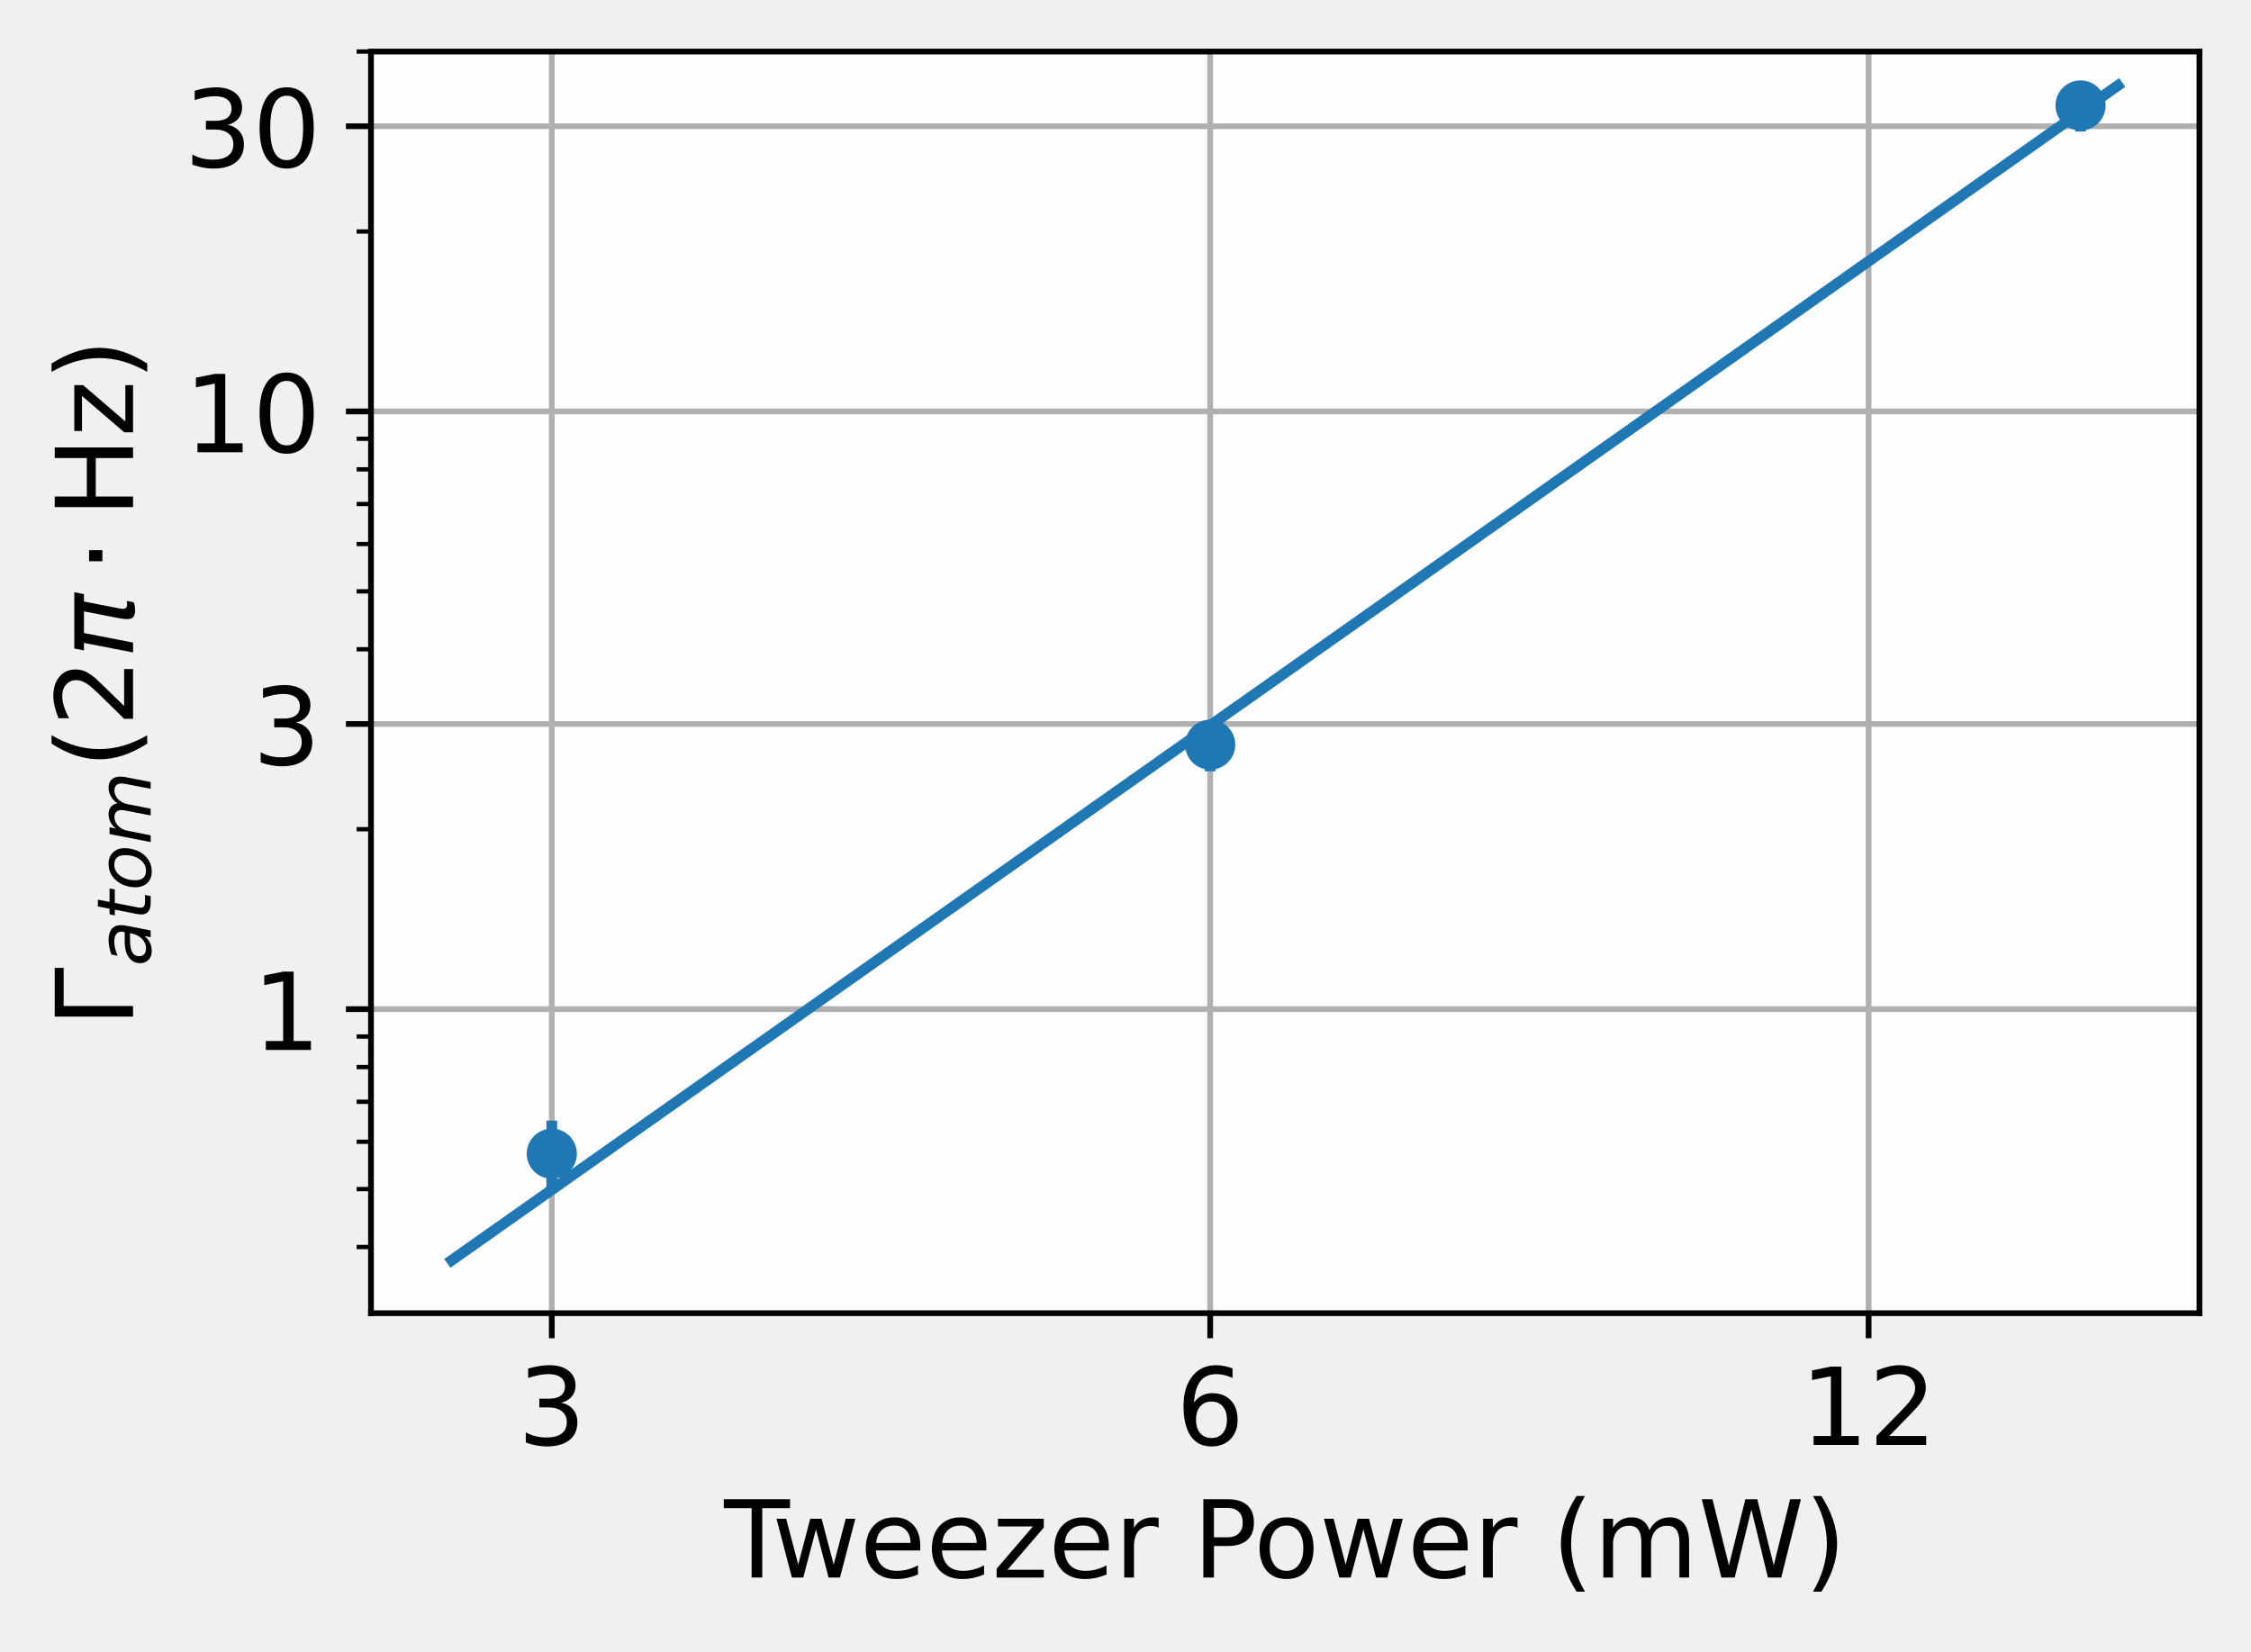
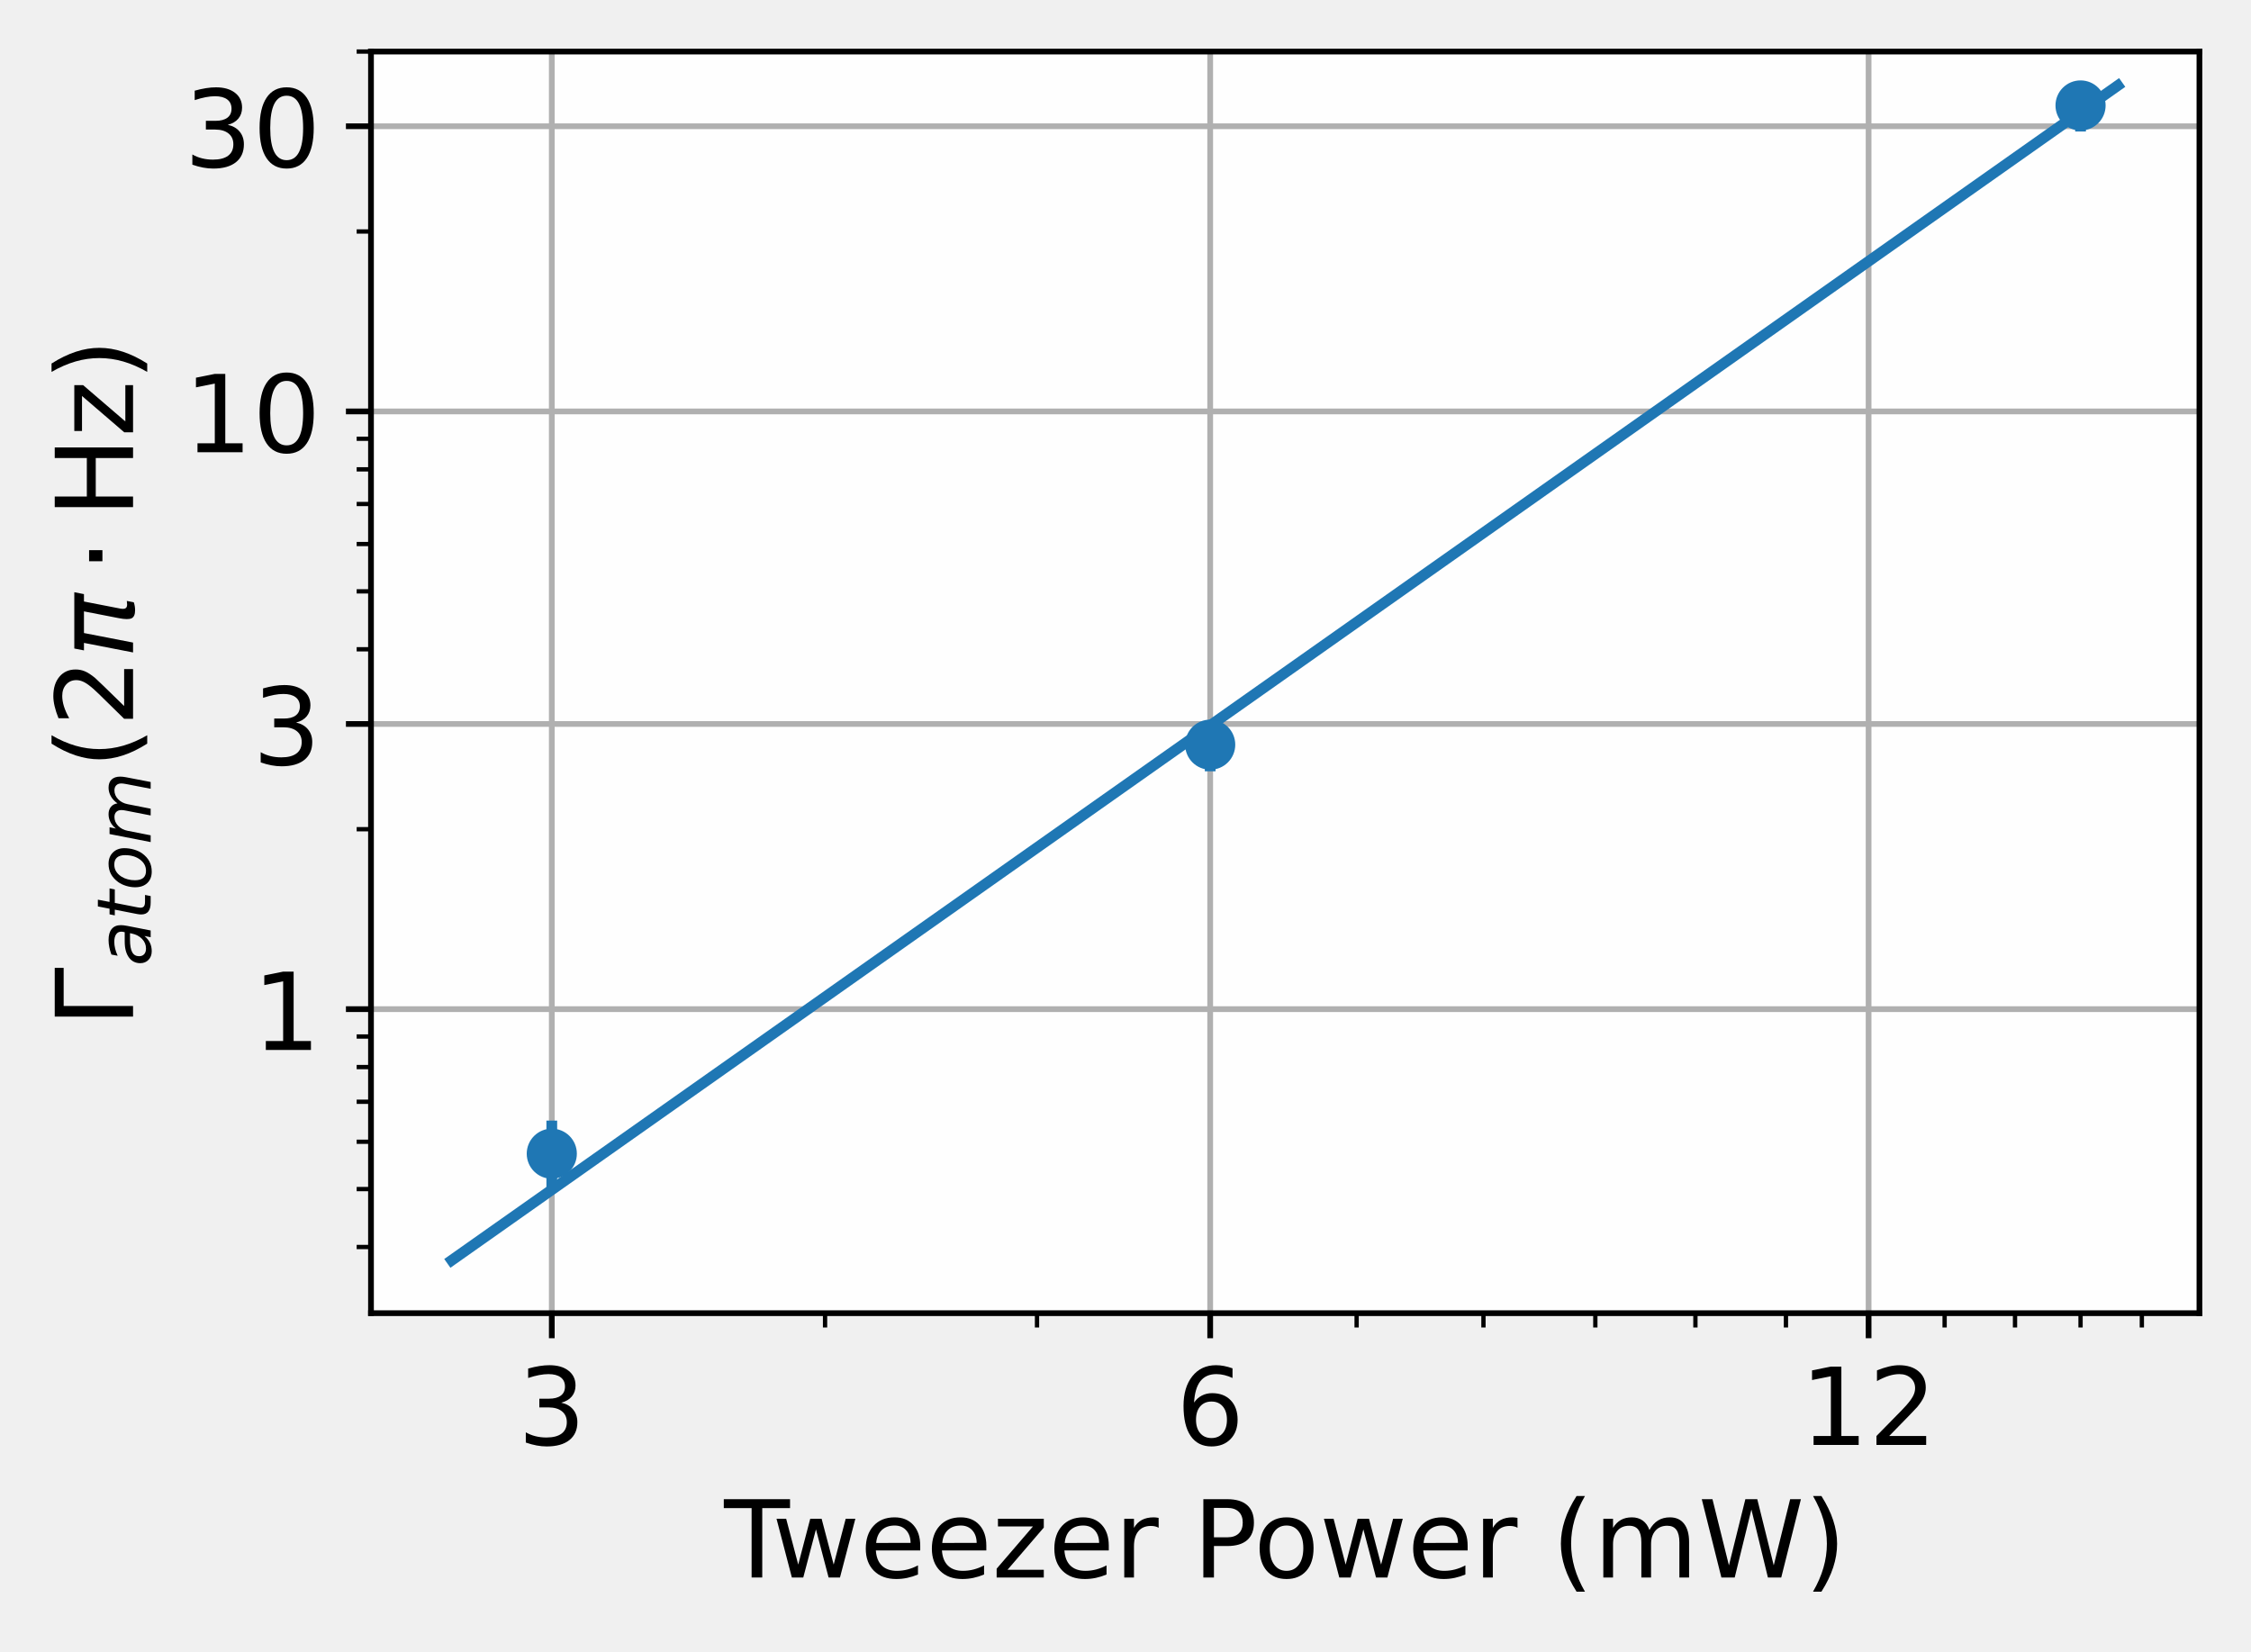
<svg xmlns="http://www.w3.org/2000/svg" xmlns:xlink="http://www.w3.org/1999/xlink" height="230.634pt" version="1.1" viewBox="0 0 314.333 230.634" width="314.333pt">
  <defs>
    <style type="text/css">*{stroke-linecap:butt;stroke-linejoin:round;}</style>
  </defs>
  <g id="figure_1">
    <g id="patch_1">
      <path d="M 0 230.634  L 314.333 230.634  L 314.333 0  L 0 0  z " style="fill:none;" />
    </g>
    <g id="axes_1">
      <g id="patch_2">
        <path d="M 51.805 183.4  L 307.133 183.4  L 307.133 7.2  L 51.805 7.2  z " style="fill:none;" />
      </g>
      <g id="patch_3">
        <path clip-path="url(#p6baf247688)" d="M 51.805 183.4  L 307.133 183.4  L 307.133 7.2  L 51.805 7.2  z " style="fill:#ffffff;opacity:0.9;" />
      </g>
      <g id="matplotlib.axis_1">
        <g id="xtick_1">
          <g id="line2d_1">
            <path clip-path="url(#p6baf247688)" d="M 77.053 183.4  L 77.053 7.2  " style="fill:none;stroke:#b0b0b0;stroke-linecap:square;stroke-width:0.8;" />
          </g>
          <g id="line2d_2">
            <defs>
              <path d="M 0 0  L 0 3.5  " id="m005f0a59be" style="stroke:#000000;stroke-width:0.8;" />
            </defs>
            <g>
              <use style="stroke:#000000;stroke-width:0.8;" x="77.053" xlink:href="#m005f0a59be" y="183.4" />
            </g>
          </g>
          <g id="text_1">
            <g transform="translate(72.28153 201.7977)scale(0.15 -0.15)">
              <defs>
                <path d="M 40.578 39.312  Q 47.656 37.797 51.625 33  Q 55.609 28.219 55.609 21.188  Q 55.609 10.406 48.188 4.484  Q 40.766 -1.422 27.094 -1.422  Q 22.516 -1.422 17.656 -0.516  Q 12.797 0.391 7.625 2.203  L 7.625 11.719  Q 11.719 9.328 16.594 8.109  Q 21.484 6.891 26.812 6.891  Q 36.078 6.891 40.938 10.547  Q 45.797 14.203 45.797 21.188  Q 45.797 27.641 41.281 31.266  Q 36.766 34.906 28.719 34.906  L 20.219 34.906  L 20.219 43.016  L 29.109 43.016  Q 36.375 43.016 40.234 45.922  Q 44.094 48.828 44.094 54.297  Q 44.094 59.906 40.109 62.906  Q 36.141 65.922 28.719 65.922  Q 24.656 65.922 20.016 65.031  Q 15.375 64.156 9.812 62.312  L 9.812 71.094  Q 15.438 72.656 20.344 73.438  Q 25.25 74.219 29.594 74.219  Q 40.828 74.219 47.359 69.109  Q 53.906 64.016 53.906 55.328  Q 53.906 49.266 50.438 45.094  Q 46.969 40.922 40.578 39.312  z " id="DejaVuSans-51" />
              </defs>
              <use xlink:href="#DejaVuSans-51" />
            </g>
          </g>
        </g>
        <g id="xtick_2">
          <g id="line2d_3">
            <path clip-path="url(#p6baf247688)" d="M 168.993 183.4  L 168.993 7.2  " style="fill:none;stroke:#b0b0b0;stroke-linecap:square;stroke-width:0.8;" />
          </g>
          <g id="line2d_4">
            <g>
              <use style="stroke:#000000;stroke-width:0.8;" x="168.993" xlink:href="#m005f0a59be" y="183.4" />
            </g>
          </g>
          <g id="text_2">
            <g transform="translate(164.2213 201.7977)scale(0.15 -0.15)">
              <defs>
                <path d="M 33.016 40.375  Q 26.375 40.375 22.484 35.828  Q 18.609 31.297 18.609 23.391  Q 18.609 15.531 22.484 10.953  Q 26.375 6.391 33.016 6.391  Q 39.656 6.391 43.531 10.953  Q 47.406 15.531 47.406 23.391  Q 47.406 31.297 43.531 35.828  Q 39.656 40.375 33.016 40.375  z M 52.594 71.297  L 52.594 62.312  Q 48.875 64.062 45.094 64.984  Q 41.312 65.922 37.594 65.922  Q 27.828 65.922 22.672 59.328  Q 17.531 52.734 16.797 39.406  Q 19.672 43.656 24.016 45.922  Q 28.375 48.188 33.594 48.188  Q 44.578 48.188 50.953 41.516  Q 57.328 34.859 57.328 23.391  Q 57.328 12.156 50.688 5.359  Q 44.047 -1.422 33.016 -1.422  Q 20.359 -1.422 13.672 8.266  Q 6.984 17.969 6.984 36.375  Q 6.984 53.656 15.188 63.938  Q 23.391 74.219 37.203 74.219  Q 40.922 74.219 44.703 73.484  Q 48.484 72.75 52.594 71.297  z " id="DejaVuSans-54" />
              </defs>
              <use xlink:href="#DejaVuSans-54" />
            </g>
          </g>
        </g>
        <g id="xtick_3">
          <g id="line2d_5">
            <path clip-path="url(#p6baf247688)" d="M 260.933 183.4  L 260.933 7.2  " style="fill:none;stroke:#b0b0b0;stroke-linecap:square;stroke-width:0.8;" />
          </g>
          <g id="line2d_6">
            <g>
              <use style="stroke:#000000;stroke-width:0.8;" x="260.933" xlink:href="#m005f0a59be" y="183.4" />
            </g>
          </g>
          <g id="text_3">
            <g transform="translate(251.3892 201.7977)scale(0.15 -0.15)">
              <defs>
                <path d="M 12.406 8.297  L 28.516 8.297  L 28.516 63.922  L 10.984 60.406  L 10.984 69.391  L 28.422 72.906  L 38.281 72.906  L 38.281 8.297  L 54.391 8.297  L 54.391 0  L 12.406 0  z " id="DejaVuSans-49" />
                <path d="M 19.188 8.297  L 53.609 8.297  L 53.609 0  L 7.328 0  L 7.328 8.297  Q 12.938 14.109 22.625 23.891  Q 32.328 33.688 34.812 36.531  Q 39.547 41.844 41.422 45.531  Q 43.312 49.219 43.312 52.781  Q 43.312 58.594 39.234 62.25  Q 35.156 65.922 28.609 65.922  Q 23.969 65.922 18.812 64.312  Q 13.672 62.703 7.812 59.422  L 7.812 69.391  Q 13.766 71.781 18.938 73  Q 24.125 74.219 28.422 74.219  Q 39.75 74.219 46.484 68.547  Q 53.219 62.891 53.219 53.422  Q 53.219 48.922 51.531 44.891  Q 49.859 40.875 45.406 35.406  Q 44.188 33.984 37.641 27.219  Q 31.109 20.453 19.188 8.297  z " id="DejaVuSans-50" />
              </defs>
              <use xlink:href="#DejaVuSans-49" />
              <use x="63.623" xlink:href="#DejaVuSans-50" />
+             </g>
+           </g>
+         </g>
+         <g id="xtick_4">
+           <g id="line2d_7">
+             <defs>
+               <path d="M 0 0  L 0 2  " id="m6449f80ab4" style="stroke:#000000;stroke-width:0.6;" />
+             </defs>
+             <g>
+               <use style="stroke:#000000;stroke-width:0.6;" x="115.212" xlink:href="#m6449f80ab4" y="183.4" />
+             </g>
+           </g>
+         </g>
+         <g id="xtick_5">
+           <g id="line2d_8">
+             <g>
+               <use style="stroke:#000000;stroke-width:0.6;" x="144.81" xlink:href="#m6449f80ab4" y="183.4" />
+             </g>
+           </g>
+         </g>
+         <g id="xtick_6">
+           <g id="line2d_9">
+             <g>
+               <use style="stroke:#000000;stroke-width:0.6;" x="189.44" xlink:href="#m6449f80ab4" y="183.4" />
+             </g>
+           </g>
+         </g>
+         <g id="xtick_7">
+           <g id="line2d_10">
+             <g>
+               <use style="stroke:#000000;stroke-width:0.6;" x="207.152" xlink:href="#m6449f80ab4" y="183.4" />
+             </g>
+           </g>
+         </g>
+         <g id="xtick_8">
+           <g id="line2d_11">
+             <g>
+               <use style="stroke:#000000;stroke-width:0.6;" x="222.774" xlink:href="#m6449f80ab4" y="183.4" />
+             </g>
+           </g>
+         </g>
+         <g id="xtick_9">
+           <g id="line2d_12">
+             <g>
+               <use style="stroke:#000000;stroke-width:0.6;" x="236.75" xlink:href="#m6449f80ab4" y="183.4" />
+             </g>
+           </g>
+         </g>
+         <g id="xtick_10">
+           <g id="line2d_13">
+             <g>
+               <use style="stroke:#000000;stroke-width:0.6;" x="249.392" xlink:href="#m6449f80ab4" y="183.4" />
+             </g>
+           </g>
+         </g>
+         <g id="xtick_11">
+           <g id="line2d_14">
+             <g>
+               <use style="stroke:#000000;stroke-width:0.6;" x="271.55" xlink:href="#m6449f80ab4" y="183.4" />
+             </g>
+           </g>
+         </g>
+         <g id="xtick_12">
+           <g id="line2d_15">
+             <g>
+               <use style="stroke:#000000;stroke-width:0.6;" x="281.38" xlink:href="#m6449f80ab4" y="183.4" />
+             </g>
+           </g>
+         </g>
+         <g id="xtick_13">
+           <g id="line2d_16">
+             <g>
+               <use style="stroke:#000000;stroke-width:0.6;" x="290.531" xlink:href="#m6449f80ab4" y="183.4" />
+             </g>
+           </g>
+         </g>
+         <g id="xtick_14">
+           <g id="line2d_17">
+             <g>
+               <use style="stroke:#000000;stroke-width:0.6;" x="299.091" xlink:href="#m6449f80ab4" y="183.4" />
            </g>
          </g>
        </g>
        <g id="text_4">
          <g transform="translate(101.116 220.3148)scale(0.15 -0.15)">
            <defs>
              <path d="M -0.297 72.906  L 61.375 72.906  L 61.375 64.594  L 35.5 64.594  L 35.5 0  L 25.594 0  L 25.594 64.594  L -0.297 64.594  z " id="DejaVuSans-84" />
              <path d="M 4.203 54.688  L 13.188 54.688  L 24.422 12.016  L 35.594 54.688  L 46.188 54.688  L 57.422 12.016  L 68.609 54.688  L 77.594 54.688  L 63.281 0  L 52.688 0  L 40.922 44.828  L 29.109 0  L 18.5 0  z " id="DejaVuSans-119" />
              <path d="M 56.203 29.594  L 56.203 25.203  L 14.891 25.203  Q 15.484 15.922 20.484 11.062  Q 25.484 6.203 34.422 6.203  Q 39.594 6.203 44.453 7.469  Q 49.312 8.734 54.109 11.281  L 54.109 2.781  Q 49.266 0.734 44.188 -0.344  Q 39.109 -1.422 33.891 -1.422  Q 20.797 -1.422 13.156 6.188  Q 5.516 13.812 5.516 26.812  Q 5.516 40.234 12.766 48.109  Q 20.016 56 32.328 56  Q 43.359 56 49.781 48.891  Q 56.203 41.797 56.203 29.594  z M 47.219 32.234  Q 47.125 39.594 43.094 43.984  Q 39.062 48.391 32.422 48.391  Q 24.906 48.391 20.391 44.141  Q 15.875 39.891 15.188 32.172  z " id="DejaVuSans-101" />
              <path d="M 5.516 54.688  L 48.188 54.688  L 48.188 46.484  L 14.406 7.172  L 48.188 7.172  L 48.188 0  L 4.297 0  L 4.297 8.203  L 38.094 47.516  L 5.516 47.516  z " id="DejaVuSans-122" />
              <path d="M 41.109 46.297  Q 39.594 47.172 37.812 47.578  Q 36.031 48 33.891 48  Q 26.266 48 22.188 43.047  Q 18.109 38.094 18.109 28.812  L 18.109 0  L 9.078 0  L 9.078 54.688  L 18.109 54.688  L 18.109 46.188  Q 20.953 51.172 25.484 53.578  Q 30.031 56 36.531 56  Q 37.453 56 38.578 55.875  Q 39.703 55.766 41.062 55.516  z " id="DejaVuSans-114" />
              <path id="DejaVuSans-32" />
              <path d="M 19.672 64.797  L 19.672 37.406  L 32.078 37.406  Q 38.969 37.406 42.719 40.969  Q 46.484 44.531 46.484 51.125  Q 46.484 57.672 42.719 61.234  Q 38.969 64.797 32.078 64.797  z M 9.812 72.906  L 32.078 72.906  Q 44.344 72.906 50.609 67.359  Q 56.891 61.812 56.891 51.125  Q 56.891 40.328 50.609 34.812  Q 44.344 29.297 32.078 29.297  L 19.672 29.297  L 19.672 0  L 9.812 0  z " id="DejaVuSans-80" />
              <path d="M 30.609 48.391  Q 23.391 48.391 19.188 42.75  Q 14.984 37.109 14.984 27.297  Q 14.984 17.484 19.156 11.844  Q 23.344 6.203 30.609 6.203  Q 37.797 6.203 41.984 11.859  Q 46.188 17.531 46.188 27.297  Q 46.188 37.016 41.984 42.703  Q 37.797 48.391 30.609 48.391  z M 30.609 56  Q 42.328 56 49.016 48.375  Q 55.719 40.766 55.719 27.297  Q 55.719 13.875 49.016 6.219  Q 42.328 -1.422 30.609 -1.422  Q 18.844 -1.422 12.172 6.219  Q 5.516 13.875 5.516 27.297  Q 5.516 40.766 12.172 48.375  Q 18.844 56 30.609 56  z " id="DejaVuSans-111" />
              <path d="M 31 75.875  Q 24.469 64.656 21.281 53.656  Q 18.109 42.672 18.109 31.391  Q 18.109 20.125 21.312 9.062  Q 24.516 -2 31 -13.188  L 23.188 -13.188  Q 15.875 -1.703 12.234 9.375  Q 8.594 20.453 8.594 31.391  Q 8.594 42.281 12.203 53.312  Q 15.828 64.359 23.188 75.875  z " id="DejaVuSans-40" />
              <path d="M 52 44.188  Q 55.375 50.25 60.062 53.125  Q 64.75 56 71.094 56  Q 79.641 56 84.281 50.016  Q 88.922 44.047 88.922 33.016  L 88.922 0  L 79.891 0  L 79.891 32.719  Q 79.891 40.578 77.094 44.375  Q 74.312 48.188 68.609 48.188  Q 61.625 48.188 57.562 43.547  Q 53.516 38.922 53.516 30.906  L 53.516 0  L 44.484 0  L 44.484 32.719  Q 44.484 40.625 41.703 44.406  Q 38.922 48.188 33.109 48.188  Q 26.219 48.188 22.156 43.531  Q 18.109 38.875 18.109 30.906  L 18.109 0  L 9.078 0  L 9.078 54.688  L 18.109 54.688  L 18.109 46.188  Q 21.188 51.219 25.484 53.609  Q 29.781 56 35.688 56  Q 41.656 56 45.828 52.969  Q 50 49.953 52 44.188  z " id="DejaVuSans-109" />
              <path d="M 3.328 72.906  L 13.281 72.906  L 28.609 11.281  L 43.891 72.906  L 54.984 72.906  L 70.312 11.281  L 85.594 72.906  L 95.609 72.906  L 77.297 0  L 64.891 0  L 49.516 63.281  L 33.984 0  L 21.578 0  z " id="DejaVuSans-87" />
              <path d="M 8.016 75.875  L 15.828 75.875  Q 23.141 64.359 26.781 53.312  Q 30.422 42.281 30.422 31.391  Q 30.422 20.453 26.781 9.375  Q 23.141 -1.703 15.828 -13.188  L 8.016 -13.188  Q 14.5 -2 17.703 9.062  Q 20.906 20.125 20.906 31.391  Q 20.906 42.672 17.703 53.656  Q 14.5 64.656 8.016 75.875  z " id="DejaVuSans-41" />
            </defs>
            <use xlink:href="#DejaVuSans-84" />
            <use x="44.584" xlink:href="#DejaVuSans-119" />
            <use x="126.371" xlink:href="#DejaVuSans-101" />
            <use x="187.895" xlink:href="#DejaVuSans-101" />
            <use x="249.418" xlink:href="#DejaVuSans-122" />
            <use x="301.908" xlink:href="#DejaVuSans-101" />
            <use x="363.432" xlink:href="#DejaVuSans-114" />
            <use x="404.545" xlink:href="#DejaVuSans-32" />
            <use x="436.332" xlink:href="#DejaVuSans-80" />
            <use x="493.01" xlink:href="#DejaVuSans-111" />
            <use x="554.191" xlink:href="#DejaVuSans-119" />
            <use x="635.979" xlink:href="#DejaVuSans-101" />
            <use x="697.502" xlink:href="#DejaVuSans-114" />
            <use x="738.615" xlink:href="#DejaVuSans-32" />
            <use x="770.402" xlink:href="#DejaVuSans-40" />
            <use x="809.416" xlink:href="#DejaVuSans-109" />
            <use x="906.828" xlink:href="#DejaVuSans-87" />
            <use x="1005.705" xlink:href="#DejaVuSans-41" />
          </g>
        </g>
      </g>
      <g id="matplotlib.axis_2">
        <g id="ytick_1">
-           <g id="line2d_7">
+           <g id="line2d_18">
            <path clip-path="url(#p6baf247688)" d="M 51.805 140.939  L 307.133 140.939  " style="fill:none;stroke:#b0b0b0;stroke-linecap:square;stroke-width:0.8;" />
          </g>
-           <g id="line2d_8">
+           <g id="line2d_19">
            <defs>
              <path d="M 0 0  L -3.5 0  " id="mc3ce260a5b" style="stroke:#000000;stroke-width:0.8;" />
            </defs>
            <g>
              <use style="stroke:#000000;stroke-width:0.8;" x="51.805" xlink:href="#mc3ce260a5b" y="140.939" />
            </g>
          </g>
          <g id="text_5">
            <g transform="translate(35.26094 146.638)scale(0.15 -0.15)">
              <use xlink:href="#DejaVuSans-49" />
            </g>
          </g>
        </g>
        <g id="ytick_2">
-           <g id="line2d_9">
+           <g id="line2d_20">
            <path clip-path="url(#p6baf247688)" d="M 51.805 101.109  L 307.133 101.109  " style="fill:none;stroke:#b0b0b0;stroke-linecap:square;stroke-width:0.8;" />
          </g>
-           <g id="line2d_10">
+           <g id="line2d_21">
            <g>
              <use style="stroke:#000000;stroke-width:0.8;" x="51.805" xlink:href="#mc3ce260a5b" y="101.109" />
            </g>
          </g>
          <g id="text_6">
            <g transform="translate(35.26094 106.8081)scale(0.15 -0.15)">
              <use xlink:href="#DejaVuSans-51" />
            </g>
          </g>
        </g>
        <g id="ytick_3">
-           <g id="line2d_11">
+           <g id="line2d_22">
            <path clip-path="url(#p6baf247688)" d="M 51.805 57.46  L 307.133 57.46  " style="fill:none;stroke:#b0b0b0;stroke-linecap:square;stroke-width:0.8;" />
          </g>
-           <g id="line2d_12">
+           <g id="line2d_23">
            <g>
              <use style="stroke:#000000;stroke-width:0.8;" x="51.805" xlink:href="#mc3ce260a5b" y="57.46" />
            </g>
          </g>
          <g id="text_7">
            <g transform="translate(25.71719 63.15848)scale(0.15 -0.15)">
              <defs>
                <path d="M 31.781 66.406  Q 24.172 66.406 20.328 58.906  Q 16.5 51.422 16.5 36.375  Q 16.5 21.391 20.328 13.891  Q 24.172 6.391 31.781 6.391  Q 39.453 6.391 43.281 13.891  Q 47.125 21.391 47.125 36.375  Q 47.125 51.422 43.281 58.906  Q 39.453 66.406 31.781 66.406  z M 31.781 74.219  Q 44.047 74.219 50.516 64.516  Q 56.984 54.828 56.984 36.375  Q 56.984 17.969 50.516 8.266  Q 44.047 -1.422 31.781 -1.422  Q 19.531 -1.422 13.062 8.266  Q 6.594 17.969 6.594 36.375  Q 6.594 54.828 13.062 64.516  Q 19.531 74.219 31.781 74.219  z " id="DejaVuSans-48" />
              </defs>
              <use xlink:href="#DejaVuSans-49" />
              <use x="63.623" xlink:href="#DejaVuSans-48" />
            </g>
          </g>
        </g>
        <g id="ytick_4">
-           <g id="line2d_13">
+           <g id="line2d_24">
            <path clip-path="url(#p6baf247688)" d="M 51.805 17.63  L 307.133 17.63  " style="fill:none;stroke:#b0b0b0;stroke-linecap:square;stroke-width:0.8;" />
          </g>
-           <g id="line2d_14">
+           <g id="line2d_25">
            <g>
              <use style="stroke:#000000;stroke-width:0.8;" x="51.805" xlink:href="#mc3ce260a5b" y="17.63" />
            </g>
          </g>
          <g id="text_8">
            <g transform="translate(25.71719 23.32865)scale(0.15 -0.15)">
              <use xlink:href="#DejaVuSans-51" />
              <use x="63.623" xlink:href="#DejaVuSans-48" />
            </g>
          </g>
        </g>
        <g id="ytick_5">
-           <g id="line2d_15">
+           <g id="line2d_26">
            <defs>
              <path d="M 0 0  L -2 0  " id="md0f4fded07" style="stroke:#000000;stroke-width:0.6;" />
            </defs>
            <g>
              <use style="stroke:#000000;stroke-width:0.6;" x="51.805" xlink:href="#md0f4fded07" y="174.159" />
            </g>
          </g>
        </g>
        <g id="ytick_6">
-           <g id="line2d_16">
+           <g id="line2d_27">
            <g>
              <use style="stroke:#000000;stroke-width:0.6;" x="51.805" xlink:href="#md0f4fded07" y="166.069" />
            </g>
          </g>
        </g>
        <g id="ytick_7">
-           <g id="line2d_17">
+           <g id="line2d_28">
            <g>
              <use style="stroke:#000000;stroke-width:0.6;" x="51.805" xlink:href="#md0f4fded07" y="159.459" />
            </g>
          </g>
        </g>
        <g id="ytick_8">
-           <g id="line2d_18">
+           <g id="line2d_29">
            <g>
              <use style="stroke:#000000;stroke-width:0.6;" x="51.805" xlink:href="#md0f4fded07" y="153.87" />
            </g>
          </g>
        </g>
        <g id="ytick_9">
-           <g id="line2d_19">
+           <g id="line2d_30">
            <g>
              <use style="stroke:#000000;stroke-width:0.6;" x="51.805" xlink:href="#md0f4fded07" y="149.029" />
            </g>
          </g>
        </g>
        <g id="ytick_10">
-           <g id="line2d_20">
+           <g id="line2d_31">
            <g>
              <use style="stroke:#000000;stroke-width:0.6;" x="51.805" xlink:href="#md0f4fded07" y="144.759" />
            </g>
          </g>
        </g>
        <g id="ytick_11">
-           <g id="line2d_21">
+           <g id="line2d_32">
            <g>
              <use style="stroke:#000000;stroke-width:0.6;" x="51.805" xlink:href="#md0f4fded07" y="115.809" />
            </g>
          </g>
        </g>
        <g id="ytick_12">
-           <g id="line2d_22">
+           <g id="line2d_33">
            <g>
              <use style="stroke:#000000;stroke-width:0.6;" x="51.805" xlink:href="#md0f4fded07" y="90.679" />
            </g>
          </g>
        </g>
        <g id="ytick_13">
-           <g id="line2d_23">
+           <g id="line2d_34">
            <g>
              <use style="stroke:#000000;stroke-width:0.6;" x="51.805" xlink:href="#md0f4fded07" y="82.589" />
            </g>
          </g>
        </g>
        <g id="ytick_14">
-           <g id="line2d_24">
+           <g id="line2d_35">
            <g>
              <use style="stroke:#000000;stroke-width:0.6;" x="51.805" xlink:href="#md0f4fded07" y="75.979" />
            </g>
          </g>
        </g>
        <g id="ytick_15">
-           <g id="line2d_25">
+           <g id="line2d_36">
            <g>
              <use style="stroke:#000000;stroke-width:0.6;" x="51.805" xlink:href="#md0f4fded07" y="70.391" />
            </g>
          </g>
        </g>
        <g id="ytick_16">
-           <g id="line2d_26">
+           <g id="line2d_37">
            <g>
              <use style="stroke:#000000;stroke-width:0.6;" x="51.805" xlink:href="#md0f4fded07" y="65.55" />
            </g>
          </g>
        </g>
        <g id="ytick_17">
-           <g id="line2d_27">
+           <g id="line2d_38">
            <g>
              <use style="stroke:#000000;stroke-width:0.6;" x="51.805" xlink:href="#md0f4fded07" y="61.279" />
            </g>
          </g>
        </g>
        <g id="ytick_18">
-           <g id="line2d_28">
+           <g id="line2d_39">
            <g>
              <use style="stroke:#000000;stroke-width:0.6;" x="51.805" xlink:href="#md0f4fded07" y="32.33" />
            </g>
          </g>
        </g>
        <g id="ytick_19">
-           <g id="line2d_29">
+           <g id="line2d_40">
            <g>
              <use style="stroke:#000000;stroke-width:0.6;" x="51.805" xlink:href="#md0f4fded07" y="7.2" />
            </g>
          </g>
        </g>
        <g id="text_9">
          <g transform="translate(18.59766 143.45)rotate(-90)scale(0.15 -0.15)">
            <defs>
              <path d="M 9.812 0  L 9.812 72.906  L 55.172 72.906  L 55.172 64.594  L 19.672 64.594  L 19.672 0  z " id="DejaVuSans-915" />
              <path d="M 53.719 31.203  L 47.609 0  L 38.625 0  L 40.281 8.297  Q 36.328 3.422 31.266 1  Q 26.219 -1.422 20.016 -1.422  Q 13.031 -1.422 8.562 2.844  Q 4.109 7.125 4.109 13.812  Q 4.109 23.391 11.75 28.953  Q 19.391 34.516 32.812 34.516  L 45.312 34.516  L 45.797 36.922  Q 45.906 37.312 45.953 37.766  Q 46 38.234 46 39.203  Q 46 43.562 42.453 45.969  Q 38.922 48.391 32.516 48.391  Q 28.125 48.391 23.5 47.266  Q 18.891 46.141 14.016 43.891  L 15.578 52.203  Q 20.656 54.109 25.516 55.047  Q 30.375 56 34.906 56  Q 44.578 56 49.625 51.797  Q 54.688 47.609 54.688 39.594  Q 54.688 37.984 54.438 35.812  Q 54.203 33.641 53.719 31.203  z M 44 27.484  L 35.016 27.484  Q 23.969 27.484 18.672 24.531  Q 13.375 21.578 13.375 15.375  Q 13.375 11.078 16.078 8.641  Q 18.797 6.203 23.578 6.203  Q 30.906 6.203 36.375 11.453  Q 41.844 16.703 43.609 25.484  z " id="DejaVuSans-Oblique-97" />
              <path d="M 42.281 54.688  L 40.922 47.703  L 23 47.703  L 17.188 18.016  Q 16.891 16.359 16.75 15.234  Q 16.609 14.109 16.609 13.484  Q 16.609 10.359 18.484 8.938  Q 20.359 7.516 24.516 7.516  L 33.594 7.516  L 32.078 0  L 23.484 0  Q 15.484 0 11.547 3.125  Q 7.625 6.25 7.625 12.594  Q 7.625 13.719 7.766 15.062  Q 7.906 16.406 8.203 18.016  L 14.016 47.703  L 6.391 47.703  L 7.812 54.688  L 15.281 54.688  L 18.312 70.219  L 27.297 70.219  L 24.312 54.688  z " id="DejaVuSans-Oblique-116" />
              <path d="M 25.391 -1.422  Q 15.766 -1.422 10.172 4.516  Q 4.594 10.453 4.594 20.703  Q 4.594 26.656 6.516 32.828  Q 8.453 39.016 11.531 43.219  Q 16.359 49.75 22.312 52.875  Q 28.266 56 35.797 56  Q 45.125 56 50.859 50.188  Q 56.594 44.391 56.594 35.016  Q 56.594 28.516 54.688 22.062  Q 52.781 15.625 49.703 11.375  Q 44.922 4.828 38.969 1.703  Q 33.016 -1.422 25.391 -1.422  z M 13.922 21  Q 13.922 13.578 17.016 9.891  Q 20.125 6.203 26.422 6.203  Q 35.453 6.203 41.375 14.078  Q 47.312 21.969 47.312 34.078  Q 47.312 41.156 44.141 44.766  Q 40.969 48.391 34.812 48.391  Q 29.734 48.391 25.781 46.016  Q 21.828 43.656 18.703 38.812  Q 16.406 35.203 15.156 30.562  Q 13.922 25.922 13.922 21  z " id="DejaVuSans-Oblique-111" />
              <path d="M 89.797 33.016  L 83.406 0  L 74.422 0  L 80.719 32.719  Q 81.109 34.812 81.297 36.328  Q 81.5 37.844 81.5 38.922  Q 81.5 43.312 79.047 45.75  Q 76.609 48.188 72.219 48.188  Q 65.672 48.188 60.547 43.281  Q 55.422 38.375 53.906 30.516  L 47.906 0  L 38.922 0  L 45.312 32.719  Q 45.703 34.516 45.891 36.047  Q 46.094 37.594 46.094 38.812  Q 46.094 43.266 43.656 45.719  Q 41.219 48.188 36.922 48.188  Q 30.281 48.188 25.141 43.281  Q 20.016 38.375 18.5 30.516  L 12.5 0  L 3.516 0  L 14.203 54.688  L 23.188 54.688  L 21.484 46.188  Q 25.141 50.984 30.047 53.484  Q 34.969 56 40.578 56  Q 46.531 56 50.359 52.875  Q 54.203 49.75 54.984 44.188  Q 59.078 49.953 64.469 52.969  Q 69.875 56 75.875 56  Q 82.906 56 86.734 51.953  Q 90.578 47.906 90.578 40.484  Q 90.578 38.875 90.375 36.938  Q 90.188 35.016 89.797 33.016  z " id="DejaVuSans-Oblique-109" />
              <path d="M 9.125 54.688  L 61.531 54.688  L 59.766 45.703  L 52.875 45.703  L 46.344 12.109  Q 45.656 8.594 46.578 7.031  Q 47.469 5.516 50.141 5.516  Q 50.875 5.516 51.953 5.672  Q 53.078 5.766 53.422 5.812  L 52.156 -0.688  Q 50.344 -1.312 48.484 -1.609  Q 46.578 -1.906 44.781 -1.906  Q 38.922 -1.906 37.312 1.266  Q 35.688 4.5 37.359 13.094  L 43.703 45.703  L 23.531 45.703  L 14.656 0  L 5.469 0  L 14.359 45.703  L 7.375 45.703  z " id="DejaVuSans-Oblique-960" />
              <path d="M 10.688 40.922  L 21 40.922  L 21 28.516  L 10.688 28.516  z " id="DejaVuSans-8901" />
              <path d="M 9.812 72.906  L 19.672 72.906  L 19.672 43.016  L 55.516 43.016  L 55.516 72.906  L 65.375 72.906  L 65.375 0  L 55.516 0  L 55.516 34.719  L 19.672 34.719  L 19.672 0  L 9.812 0  z " id="DejaVuSans-72" />
            </defs>
            <use transform="translate(0 0.125)" xlink:href="#DejaVuSans-915" />
            <use transform="translate(56.66992 -16.28125)scale(0.7)" xlink:href="#DejaVuSans-Oblique-97" />
            <use transform="translate(99.56543 -16.28125)scale(0.7)" xlink:href="#DejaVuSans-Oblique-116" />
            <use transform="translate(127.0117 -16.28125)scale(0.7)" xlink:href="#DejaVuSans-Oblique-111" />
            <use transform="translate(169.8389 -16.28125)scale(0.7)" xlink:href="#DejaVuSans-Oblique-109" />
            <use transform="translate(240.7617 0.125)" xlink:href="#DejaVuSans-40" />
            <use transform="translate(279.7754 0.125)" xlink:href="#DejaVuSans-50" />
            <use transform="translate(343.3984 0.125)" xlink:href="#DejaVuSans-Oblique-960" />
            <use transform="translate(423.0859 0.125)" xlink:href="#DejaVuSans-8901" />
            <use transform="translate(474.3555 0.125)" xlink:href="#DejaVuSans-72" />
            <use transform="translate(549.5508 0.125)" xlink:href="#DejaVuSans-122" />
            <use transform="translate(602.041 0.125)" xlink:href="#DejaVuSans-41" />
          </g>
        </g>
      </g>
      <g id="LineCollection_1">
        <path clip-path="url(#p6baf247688)" d="M 290.531 18.362  L 290.531 11.425  " style="fill:none;stroke:#1f77b4;stroke-width:1.5;" />
        <path clip-path="url(#p6baf247688)" d="M 168.993 107.719  L 168.993 100.629  " style="fill:none;stroke:#1f77b4;stroke-width:1.5;" />
        <path clip-path="url(#p6baf247688)" d="M 77.053 166.433  L 77.053 156.501  " style="fill:none;stroke:#1f77b4;stroke-width:1.5;" />
      </g>
-       <g id="line2d_30">
+       <g id="line2d_41">
        <path clip-path="url(#p6baf247688)" d="M 63.078 176.014  L 295.733 11.948  L 295.733 11.948  " style="fill:none;stroke:#1f77b4;stroke-linecap:square;stroke-width:1.5;" />
      </g>
-       <g id="line2d_31">
+       <g id="line2d_42">
        <defs>
          <path d="M 0 3  C 0.796 3 1.559 2.684 2.121 2.121  C 2.684 1.559 3 0.796 3 0  C 3 -0.796 2.684 -1.559 2.121 -2.121  C 1.559 -2.684 0.796 -3 0 -3  C -0.796 -3 -1.559 -2.684 -2.121 -2.121  C -2.684 -1.559 -3 -0.796 -3 0  C -3 0.796 -2.684 1.559 -2.121 2.121  C -1.559 2.684 -0.796 3 0 3  z " id="mcb2457e3ba" style="stroke:#1f77b4;" />
        </defs>
        <g clip-path="url(#p6baf247688)">
          <use style="fill:#1f77b4;stroke:#1f77b4;" x="290.531" xlink:href="#mcb2457e3ba" y="14.728" />
          <use style="fill:#1f77b4;stroke:#1f77b4;" x="168.993" xlink:href="#mcb2457e3ba" y="104.001" />
          <use style="fill:#1f77b4;stroke:#1f77b4;" x="77.053" xlink:href="#mcb2457e3ba" y="161.128" />
        </g>
      </g>
      <g id="patch_4">
        <path d="M 51.805 183.4  L 51.805 7.2  " style="fill:none;stroke:#000000;stroke-linecap:square;stroke-linejoin:miter;stroke-width:0.8;" />
      </g>
      <g id="patch_5">
        <path d="M 307.133 183.4  L 307.133 7.2  " style="fill:none;stroke:#000000;stroke-linecap:square;stroke-linejoin:miter;stroke-width:0.8;" />
      </g>
      <g id="patch_6">
        <path d="M 51.805 183.4  L 307.133 183.4  " style="fill:none;stroke:#000000;stroke-linecap:square;stroke-linejoin:miter;stroke-width:0.8;" />
      </g>
      <g id="patch_7">
        <path d="M 51.805 7.2  L 307.133 7.2  " style="fill:none;stroke:#000000;stroke-linecap:square;stroke-linejoin:miter;stroke-width:0.8;" />
      </g>
    </g>
  </g>
  <defs>
    <clipPath id="p6baf247688">
      <rect height="176.2" width="255.328" x="51.805" y="7.2" />
    </clipPath>
  </defs>
</svg>
